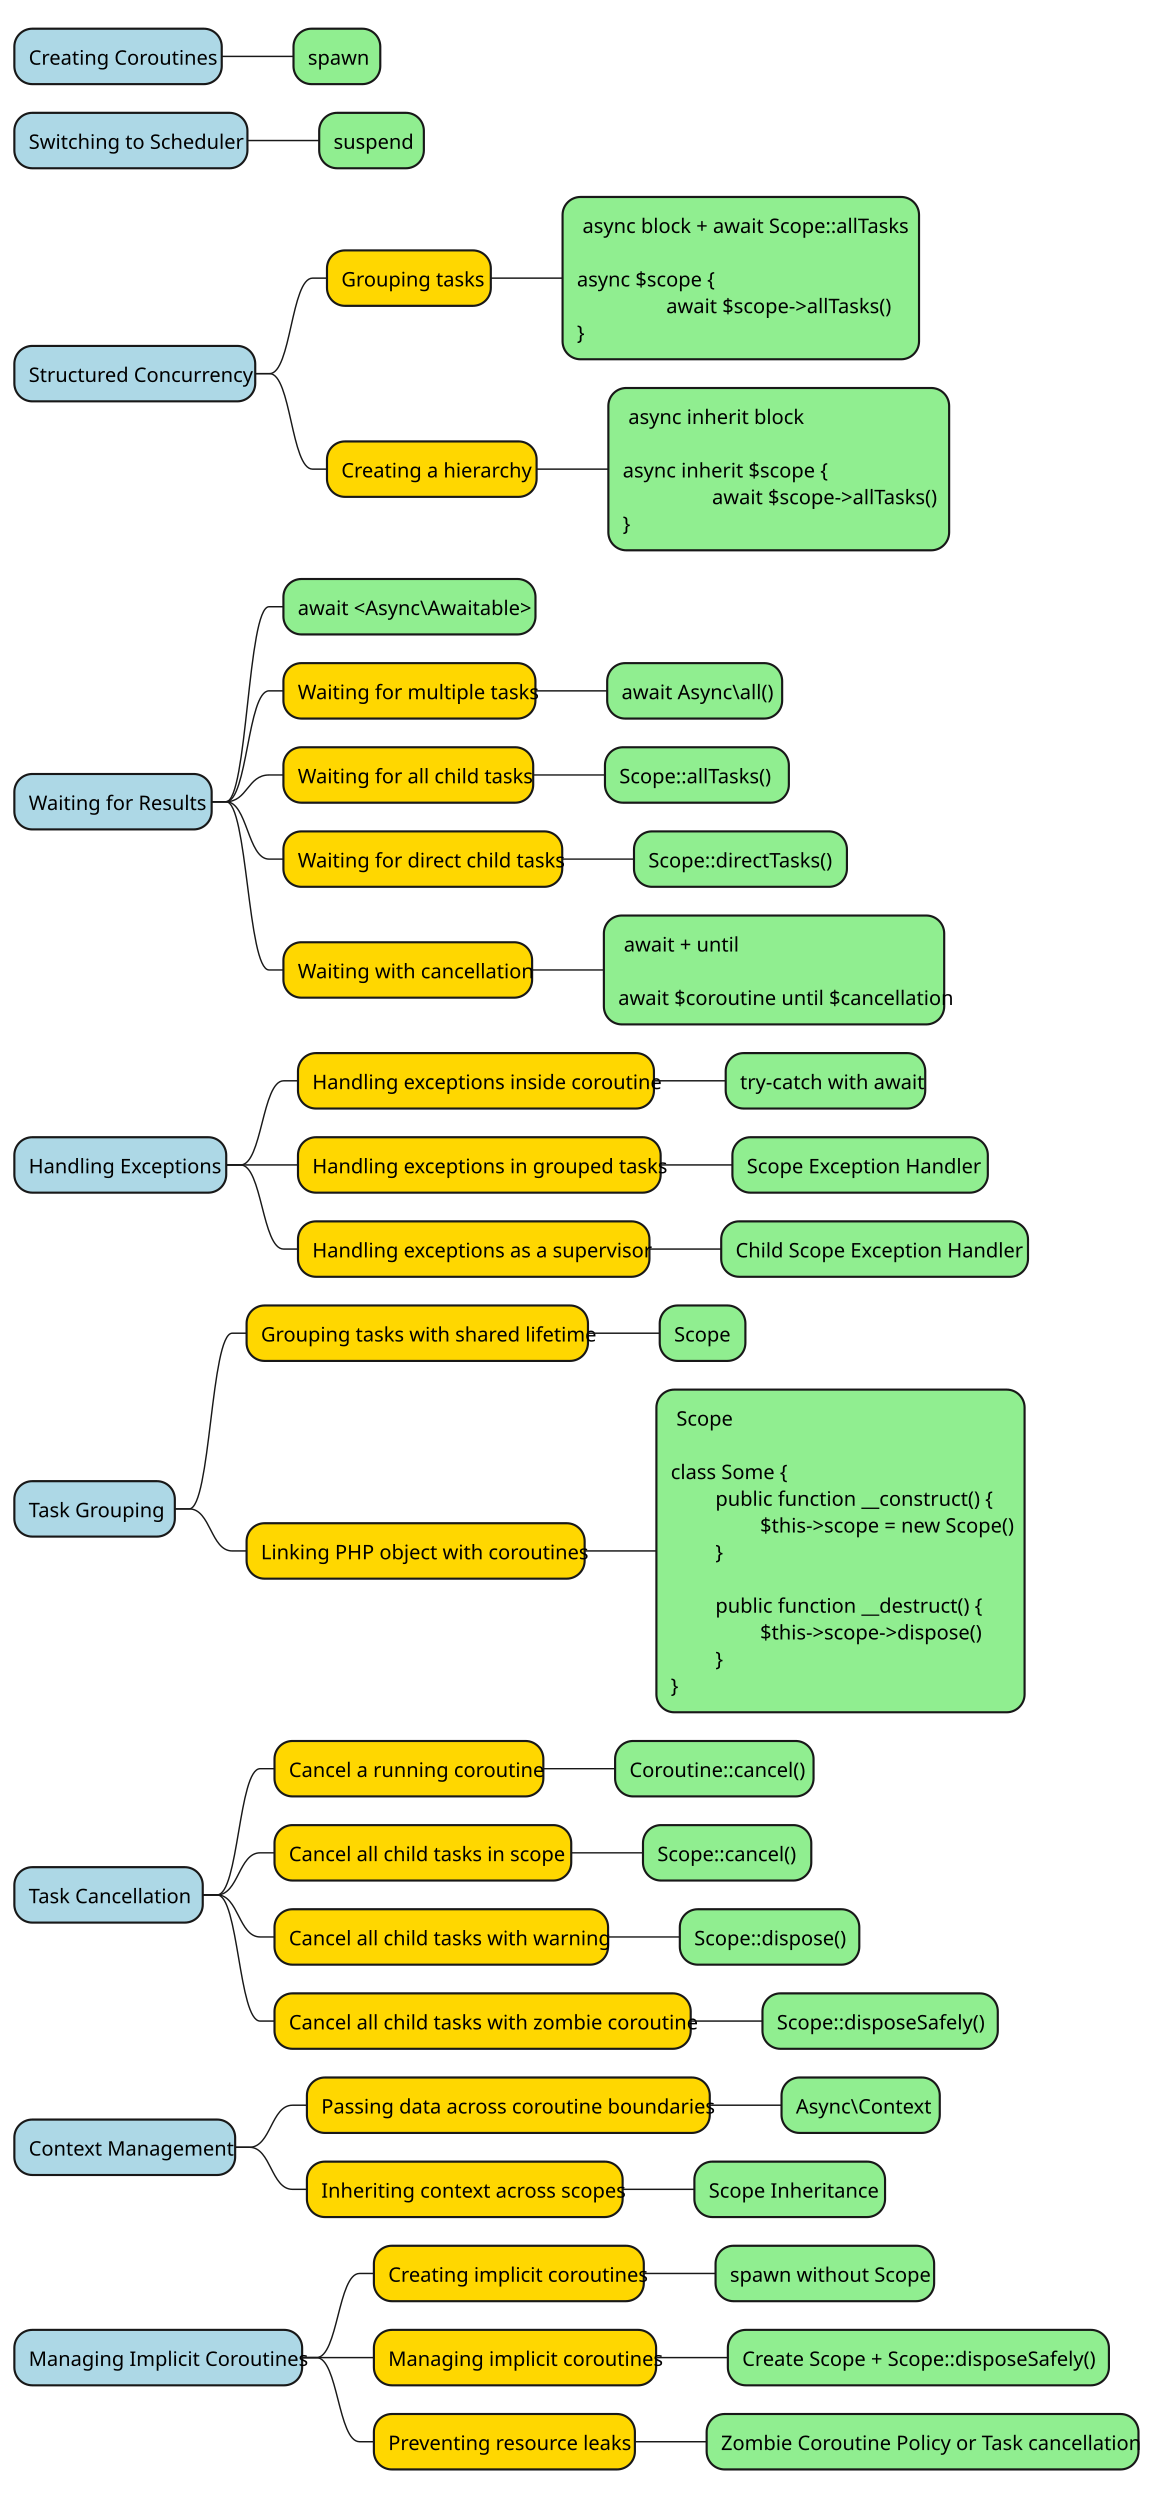
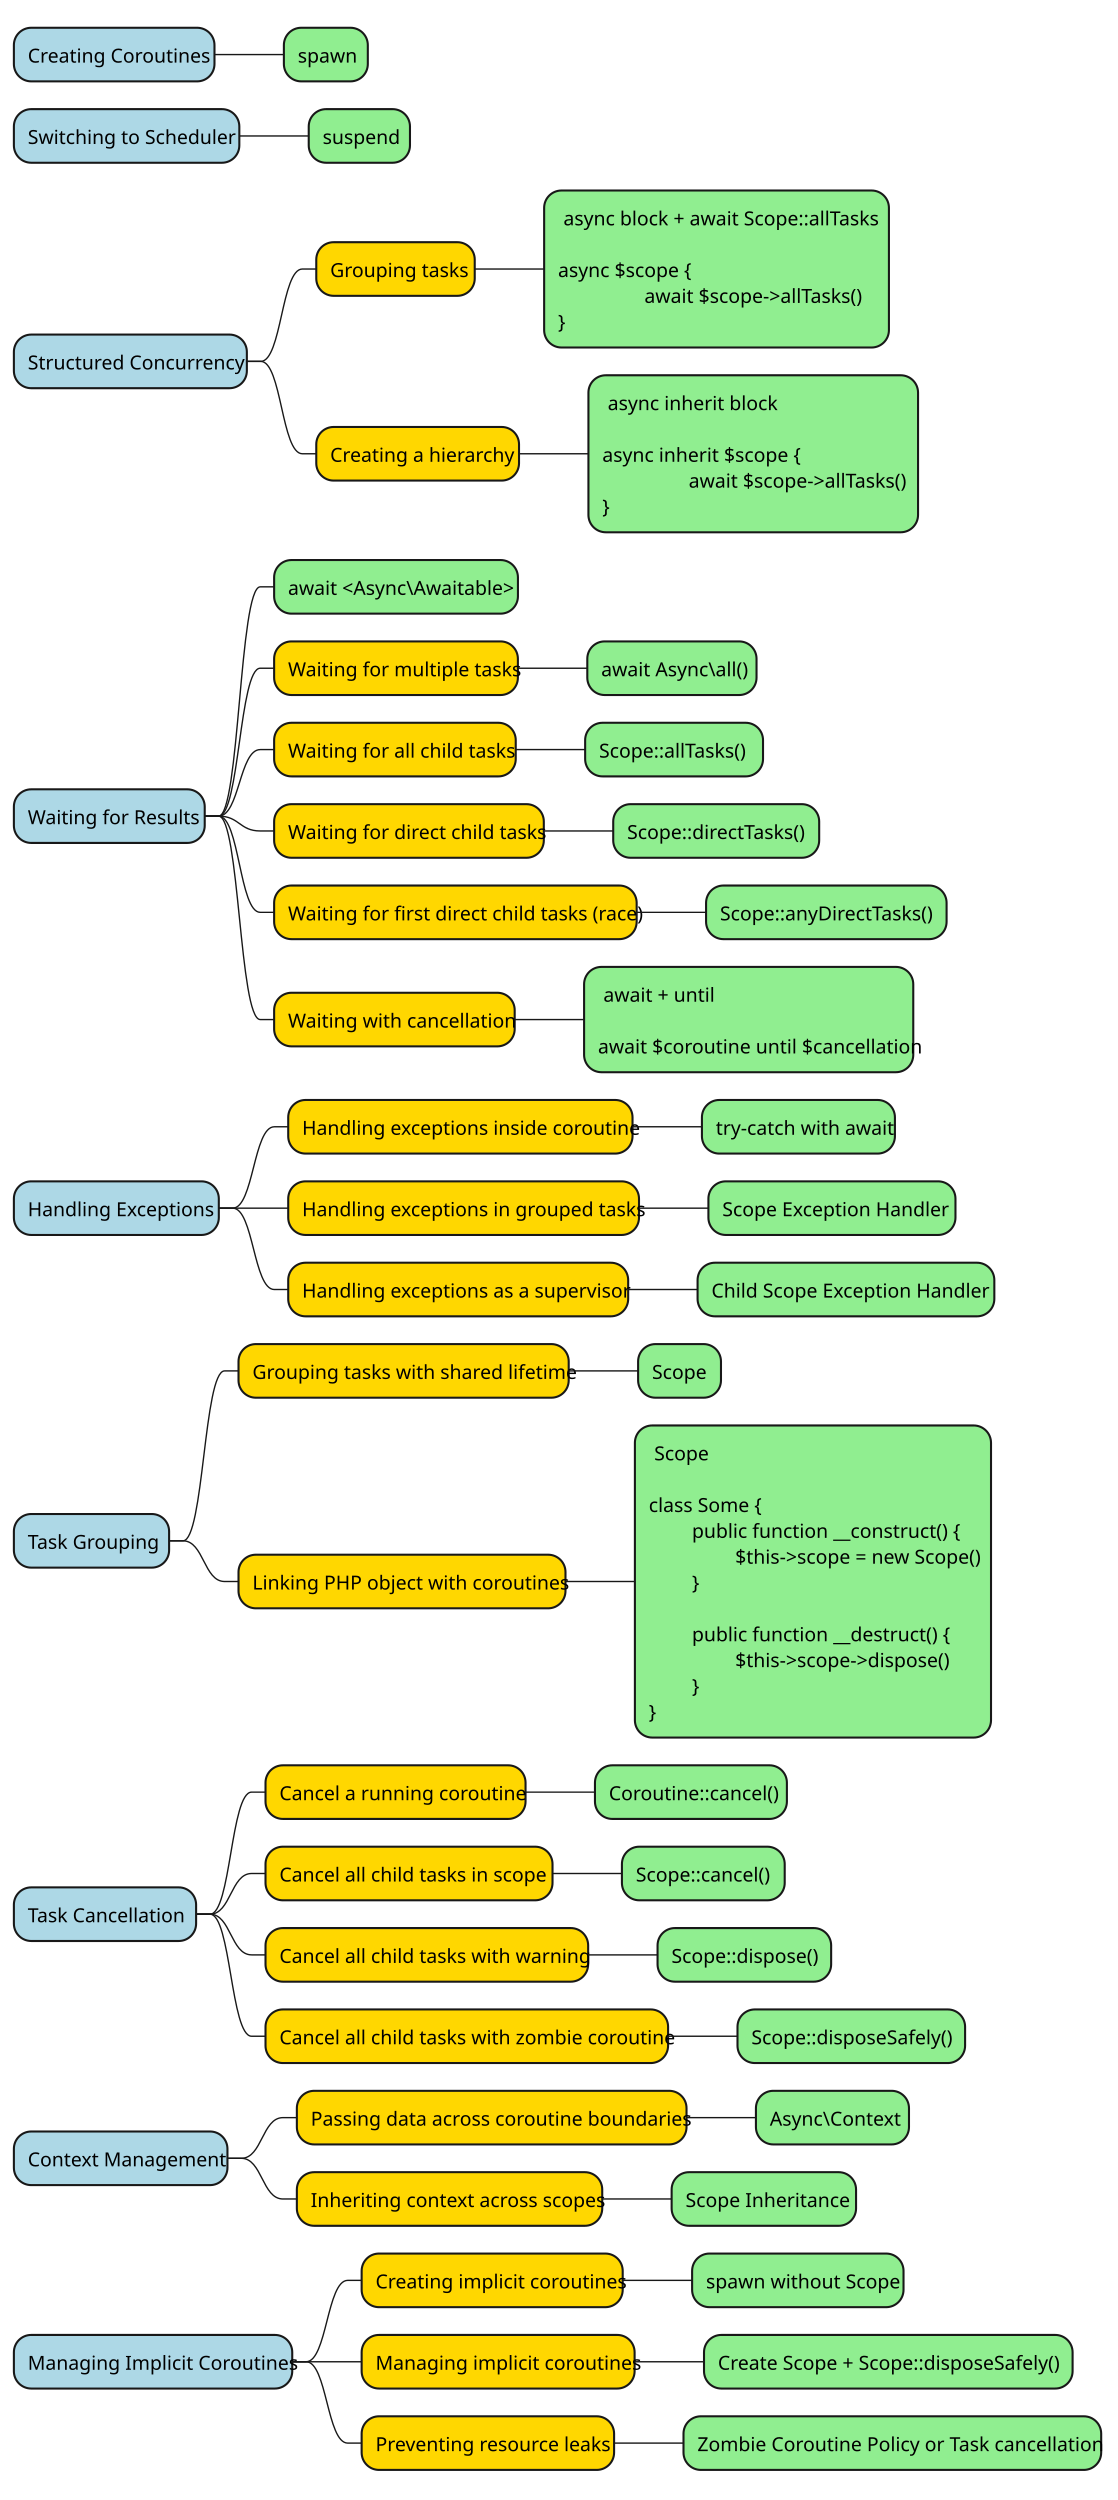
- <svg xmlns="http://www.w3.org/2000/svg" contentStyleType="text/css" height="1742px" preserveAspectRatio="none" style="width:805px;height:1742px;background:#FFFFFF;" version="1.1" viewBox="0 0 805 1742" width="805px" zoomAndPan="magnify">
+ <svg xmlns="http://www.w3.org/2000/svg" contentStyleType="text/css" height="1801px" preserveAspectRatio="none" style="width:805px;height:1801px;background:#FFFFFF;" version="1.1" viewBox="0 0 805 1801" width="805px" zoomAndPan="magnify">
  <defs />
  <g>
    <rect fill="#ADD8E6" height="38.621" rx="12.5" ry="12.5" style="stroke:#181818;stroke-width:1.5;" width="144.51" x="10" y="20" />
    <text fill="#000000" font-family="sans-serif" font-size="14" lengthAdjust="spacing" textLength="124.51" x="20" y="45.107">Creating Coroutines</text>
    <rect fill="#90EE90" height="38.621" rx="12.5" ry="12.5" style="stroke:#181818;stroke-width:1.5;" width="60.469" x="204.51" y="20" />
    <text fill="#000000" font-family="sans-serif" font-size="14" lengthAdjust="spacing" textLength="40.469" x="214.51" y="45.107">spawn</text>
    <path d="M154.51,39.31 L164.51,39.31 C179.51,39.31 179.51,39.31 194.51,39.31 L204.51,39.31 " fill="none" style="stroke:#181818;stroke-width:1.0;" />
    <rect fill="#ADD8E6" height="38.621" rx="12.5" ry="12.5" style="stroke:#181818;stroke-width:1.5;" width="162.413" x="10" y="78.621" />
    <text fill="#000000" font-family="sans-serif" font-size="14" lengthAdjust="spacing" textLength="142.413" x="20" y="103.728">Switching to Scheduler</text>
    <rect fill="#90EE90" height="38.621" rx="12.5" ry="12.5" style="stroke:#181818;stroke-width:1.5;" width="72.931" x="222.413" y="78.621" />
    <text fill="#000000" font-family="sans-serif" font-size="14" lengthAdjust="spacing" textLength="52.931" x="232.413" y="103.728">suspend</text>
    <path d="M172.413,97.932 L182.413,97.932 C197.413,97.932 197.413,97.932 212.413,97.932 L222.413,97.932 " fill="none" style="stroke:#181818;stroke-width:1.0;" />
    <rect fill="#ADD8E6" height="38.621" rx="12.5" ry="12.5" style="stroke:#181818;stroke-width:1.5;" width="167.841" x="10" y="241.037" />
    <text fill="#000000" font-family="sans-serif" font-size="14" lengthAdjust="spacing" textLength="147.841" x="20" y="266.144">Structured Concurrency</text>
    <rect fill="#FFD700" height="38.621" rx="12.5" ry="12.5" style="stroke:#181818;stroke-width:1.5;" width="114.158" x="227.841" y="174.484" />
    <text fill="#000000" font-family="sans-serif" font-size="14" lengthAdjust="spacing" textLength="94.158" x="237.841" y="199.592">Grouping tasks</text>
    <rect fill="#90EE90" height="113.106" rx="12.5" ry="12.5" style="stroke:#181818;stroke-width:1.5;" width="248.382" x="391.999" y="137.242" />
    <text fill="#000000" font-family="sans-serif" font-size="14" lengthAdjust="spacing" textLength="224.492" x="405.889" y="162.35">async block + await Scope::allTasks</text>
    <text fill="#000000" font-family="sans-serif" font-size="14" lengthAdjust="spacing" textLength="3.89" x="401.999" y="180.971"> </text>
    <text fill="#000000" font-family="sans-serif" font-size="14" lengthAdjust="spacing" textLength="94.172" x="401.999" y="199.592">async $scope {</text>
    <text fill="#000000" font-family="sans-serif" font-size="14" lengthAdjust="spacing" textLength="155.224" x="464.233" y="218.213">await $scope-&gt;allTasks()</text>
    <text fill="#000000" font-family="sans-serif" font-size="14" lengthAdjust="spacing" textLength="4.676" x="401.999" y="236.834">}</text>
    <path d="M341.999,193.795 L351.999,193.795 C366.999,193.795 366.999,193.795 381.999,193.795 L391.999,193.795 " fill="none" style="stroke:#181818;stroke-width:1.0;" />
    <path d="M177.841,260.348 L187.841,260.348 C202.841,260.348 202.841,193.795 217.841,193.795 L227.841,193.795 " fill="none" style="stroke:#181818;stroke-width:1.0;" />
    <rect fill="#FFD700" height="38.621" rx="12.5" ry="12.5" style="stroke:#181818;stroke-width:1.5;" width="146.061" x="227.841" y="307.59" />
    <text fill="#000000" font-family="sans-serif" font-size="14" lengthAdjust="spacing" textLength="126.061" x="237.841" y="332.697">Creating a hierarchy</text>
    <rect fill="#90EE90" height="113.106" rx="12.5" ry="12.5" style="stroke:#181818;stroke-width:1.5;" width="237.458" x="423.902" y="270.348" />
    <text fill="#000000" font-family="sans-serif" font-size="14" lengthAdjust="spacing" textLength="115.165" x="437.792" y="295.455">async inherit block</text>
    <text fill="#000000" font-family="sans-serif" font-size="14" lengthAdjust="spacing" textLength="3.89" x="433.902" y="314.076"> </text>
    <text fill="#000000" font-family="sans-serif" font-size="14" lengthAdjust="spacing" textLength="136.192" x="433.902" y="332.697">async inherit $scope {</text>
    <text fill="#000000" font-family="sans-serif" font-size="14" lengthAdjust="spacing" textLength="155.224" x="496.137" y="351.318">await $scope-&gt;allTasks()</text>
    <text fill="#000000" font-family="sans-serif" font-size="14" lengthAdjust="spacing" textLength="4.676" x="433.902" y="369.94">}</text>
    <path d="M373.902,326.9 L383.902,326.9 C398.902,326.9 398.902,326.9 413.902,326.9 L423.902,326.9 " fill="none" style="stroke:#181818;stroke-width:1.0;" />
    <path d="M177.841,260.348 L187.841,260.348 C202.841,260.348 202.841,326.9 217.841,326.9 L227.841,326.9 " fill="none" style="stroke:#181818;stroke-width:1.0;" />
-     <rect fill="#ADD8E6" height="38.621" rx="12.5" ry="12.5" style="stroke:#181818;stroke-width:1.5;" width="137.482" x="10" y="539.316" />
-     <text fill="#000000" font-family="sans-serif" font-size="14" lengthAdjust="spacing" textLength="117.482" x="20" y="564.424">Waiting for Results</text>
+     <rect fill="#ADD8E6" height="38.621" rx="12.5" ry="12.5" style="stroke:#181818;stroke-width:1.5;" width="137.482" x="10" y="568.627" />
+     <text fill="#000000" font-family="sans-serif" font-size="14" lengthAdjust="spacing" textLength="117.482" x="20" y="593.734">Waiting for Results</text>
    <rect fill="#90EE90" height="38.621" rx="12.5" ry="12.5" style="stroke:#181818;stroke-width:1.5;" width="175.641" x="197.482" y="403.453" />
    <text fill="#000000" font-family="sans-serif" font-size="14" lengthAdjust="spacing" textLength="155.641" x="207.482" y="428.56">await &lt;Async\Awaitable&gt;</text>
-     <path d="M147.482,558.627 L157.482,558.627 C172.482,558.627 172.482,422.764 187.482,422.764 L197.482,422.764 " fill="none" style="stroke:#181818;stroke-width:1.0;" />
+     <path d="M147.482,587.938 L157.482,587.938 C172.482,587.938 172.482,422.764 187.482,422.764 L197.482,422.764 " fill="none" style="stroke:#181818;stroke-width:1.0;" />
    <rect fill="#FFD700" height="38.621" rx="12.5" ry="12.5" style="stroke:#181818;stroke-width:1.5;" width="175.606" x="197.482" y="462.074" />
    <text fill="#000000" font-family="sans-serif" font-size="14" lengthAdjust="spacing" textLength="155.606" x="207.482" y="487.182">Waiting for multiple tasks</text>
    <rect fill="#90EE90" height="38.621" rx="12.5" ry="12.5" style="stroke:#181818;stroke-width:1.5;" width="121.917" x="423.089" y="462.074" />
    <text fill="#000000" font-family="sans-serif" font-size="14" lengthAdjust="spacing" textLength="101.917" x="433.089" y="487.182">await Async\all()</text>
    <path d="M373.089,481.385 L383.089,481.385 C398.089,481.385 398.089,481.385 413.089,481.385 L423.089,481.385 " fill="none" style="stroke:#181818;stroke-width:1.0;" />
-     <path d="M147.482,558.627 L157.482,558.627 C172.482,558.627 172.482,481.385 187.482,481.385 L197.482,481.385 " fill="none" style="stroke:#181818;stroke-width:1.0;" />
+     <path d="M147.482,587.938 L157.482,587.938 C172.482,587.938 172.482,481.385 187.482,481.385 L197.482,481.385 " fill="none" style="stroke:#181818;stroke-width:1.0;" />
    <rect fill="#FFD700" height="38.621" rx="12.5" ry="12.5" style="stroke:#181818;stroke-width:1.5;" width="174.055" x="197.482" y="520.695" />
    <text fill="#000000" font-family="sans-serif" font-size="14" lengthAdjust="spacing" textLength="154.055" x="207.482" y="545.803">Waiting for all child tasks</text>
    <rect fill="#90EE90" height="38.621" rx="12.5" ry="12.5" style="stroke:#181818;stroke-width:1.5;" width="128.144" x="421.537" y="520.695" />
    <text fill="#000000" font-family="sans-serif" font-size="14" lengthAdjust="spacing" textLength="108.144" x="431.537" y="545.803">Scope::allTasks()</text>
    <path d="M371.537,540.006 L381.537,540.006 C396.537,540.006 396.537,540.006 411.537,540.006 L421.537,540.006 " fill="none" style="stroke:#181818;stroke-width:1.0;" />
-     <path d="M147.482,558.627 L157.482,558.627 C172.482,558.627 172.482,540.006 187.482,540.006 L197.482,540.006 " fill="none" style="stroke:#181818;stroke-width:1.0;" />
+     <path d="M147.482,587.938 L157.482,587.938 C172.482,587.938 172.482,540.006 187.482,540.006 L197.482,540.006 " fill="none" style="stroke:#181818;stroke-width:1.0;" />
    <rect fill="#FFD700" height="38.621" rx="12.5" ry="12.5" style="stroke:#181818;stroke-width:1.5;" width="194.282" x="197.482" y="579.316" />
    <text fill="#000000" font-family="sans-serif" font-size="14" lengthAdjust="spacing" textLength="174.282" x="207.482" y="604.424">Waiting for direct child tasks</text>
    <rect fill="#90EE90" height="38.621" rx="12.5" ry="12.5" style="stroke:#181818;stroke-width:1.5;" width="148.372" x="441.765" y="579.316" />
    <text fill="#000000" font-family="sans-serif" font-size="14" lengthAdjust="spacing" textLength="128.372" x="451.765" y="604.424">Scope::directTasks()</text>
    <path d="M391.765,598.627 L401.765,598.627 C416.765,598.627 416.765,598.627 431.765,598.627 L441.765,598.627 " fill="none" style="stroke:#181818;stroke-width:1.0;" />
-     <path d="M147.482,558.627 L157.482,558.627 C172.482,558.627 172.482,598.627 187.482,598.627 L197.482,598.627 " fill="none" style="stroke:#181818;stroke-width:1.0;" />
-     <rect fill="#FFD700" height="38.621" rx="12.5" ry="12.5" style="stroke:#181818;stroke-width:1.5;" width="173.296" x="197.482" y="656.559" />
-     <text fill="#000000" font-family="sans-serif" font-size="14" lengthAdjust="spacing" textLength="153.296" x="207.482" y="681.666">Waiting with cancellation</text>
-     <rect fill="#90EE90" height="75.863" rx="12.5" ry="12.5" style="stroke:#181818;stroke-width:1.5;" width="237.137" x="420.778" y="637.938" />
-     <text fill="#000000" font-family="sans-serif" font-size="14" lengthAdjust="spacing" textLength="74.32" x="434.668" y="663.045">await + until</text>
-     <text fill="#000000" font-family="sans-serif" font-size="14" lengthAdjust="spacing" textLength="3.89" x="430.778" y="681.666"> </text>
-     <text fill="#000000" font-family="sans-serif" font-size="14" lengthAdjust="spacing" textLength="217.137" x="430.778" y="700.287">await $coroutine until $cancellation</text>
-     <path d="M370.778,675.869 L380.778,675.869 C395.778,675.869 395.778,675.869 410.778,675.869 L420.778,675.869 " fill="none" style="stroke:#181818;stroke-width:1.0;" />
-     <path d="M147.482,558.627 L157.482,558.627 C172.482,558.627 172.482,675.869 187.482,675.869 L197.482,675.869 " fill="none" style="stroke:#181818;stroke-width:1.0;" />
-     <rect fill="#ADD8E6" height="38.621" rx="12.5" ry="12.5" style="stroke:#181818;stroke-width:1.5;" width="147.634" x="10" y="792.422" />
-     <text fill="#000000" font-family="sans-serif" font-size="14" lengthAdjust="spacing" textLength="127.634" x="20" y="817.529">Handling Exceptions</text>
-     <rect fill="#FFD700" height="38.621" rx="12.5" ry="12.5" style="stroke:#181818;stroke-width:1.5;" width="248.033" x="207.634" y="733.801" />
-     <text fill="#000000" font-family="sans-serif" font-size="14" lengthAdjust="spacing" textLength="228.033" x="217.634" y="758.908">Handling exceptions inside coroutine</text>
-     <rect fill="#90EE90" height="38.621" rx="12.5" ry="12.5" style="stroke:#181818;stroke-width:1.5;" width="139.034" x="505.667" y="733.801" />
-     <text fill="#000000" font-family="sans-serif" font-size="14" lengthAdjust="spacing" textLength="119.034" x="515.667" y="758.908">try-catch with await</text>
-     <path d="M455.667,753.111 L465.667,753.111 C480.667,753.111 480.667,753.111 495.667,753.111 L505.667,753.111 " fill="none" style="stroke:#181818;stroke-width:1.0;" />
-     <path d="M157.634,811.732 L167.634,811.732 C182.634,811.732 182.634,753.111 197.634,753.111 L207.634,753.111 " fill="none" style="stroke:#181818;stroke-width:1.0;" />
-     <rect fill="#FFD700" height="38.621" rx="12.5" ry="12.5" style="stroke:#181818;stroke-width:1.5;" width="252.702" x="207.634" y="792.422" />
-     <text fill="#000000" font-family="sans-serif" font-size="14" lengthAdjust="spacing" textLength="232.702" x="217.634" y="817.529">Handling exceptions in grouped tasks</text>
-     <rect fill="#90EE90" height="38.621" rx="12.5" ry="12.5" style="stroke:#181818;stroke-width:1.5;" width="177.985" x="510.336" y="792.422" />
-     <text fill="#000000" font-family="sans-serif" font-size="14" lengthAdjust="spacing" textLength="157.985" x="520.336" y="817.529">Scope Exception Handler</text>
-     <path d="M460.336,811.732 L470.336,811.732 C485.336,811.732 485.336,811.732 500.336,811.732 L510.336,811.732 " fill="none" style="stroke:#181818;stroke-width:1.0;" />
-     <path d="M157.634,811.732 L167.634,811.732 C182.634,811.732 182.634,811.732 197.634,811.732 L207.634,811.732 " fill="none" style="stroke:#181818;stroke-width:1.0;" />
-     <rect fill="#FFD700" height="38.621" rx="12.5" ry="12.5" style="stroke:#181818;stroke-width:1.5;" width="244.902" x="207.634" y="851.043" />
-     <text fill="#000000" font-family="sans-serif" font-size="14" lengthAdjust="spacing" textLength="224.902" x="217.634" y="876.15">Handling exceptions as a supervisor</text>
-     <rect fill="#90EE90" height="38.621" rx="12.5" ry="12.5" style="stroke:#181818;stroke-width:1.5;" width="213.778" x="502.536" y="851.043" />
-     <text fill="#000000" font-family="sans-serif" font-size="14" lengthAdjust="spacing" textLength="193.778" x="512.536" y="876.15">Child Scope Exception Handler</text>
-     <path d="M452.536,870.354 L462.536,870.354 C477.536,870.354 477.536,870.354 492.536,870.354 L502.536,870.354 " fill="none" style="stroke:#181818;stroke-width:1.0;" />
-     <path d="M157.634,811.732 L167.634,811.732 C182.634,811.732 182.634,870.354 197.634,870.354 L207.634,870.354 " fill="none" style="stroke:#181818;stroke-width:1.0;" />
-     <rect fill="#ADD8E6" height="38.621" rx="12.5" ry="12.5" style="stroke:#181818;stroke-width:1.5;" width="111.82" x="10" y="1032.08" />
-     <text fill="#000000" font-family="sans-serif" font-size="14" lengthAdjust="spacing" textLength="91.82" x="20" y="1057.188">Task Grouping</text>
-     <rect fill="#FFD700" height="38.621" rx="12.5" ry="12.5" style="stroke:#181818;stroke-width:1.5;" width="237.875" x="171.82" y="909.664" />
-     <text fill="#000000" font-family="sans-serif" font-size="14" lengthAdjust="spacing" textLength="217.875" x="181.82" y="934.771">Grouping tasks with shared lifetime</text>
-     <rect fill="#90EE90" height="38.621" rx="12.5" ry="12.5" style="stroke:#181818;stroke-width:1.5;" width="59.696" x="459.695" y="909.664" />
-     <text fill="#000000" font-family="sans-serif" font-size="14" lengthAdjust="spacing" textLength="39.696" x="469.695" y="934.771">Scope</text>
-     <path d="M409.695,928.975 L419.695,928.975 C434.695,928.975 434.695,928.975 449.695,928.975 L459.695,928.975 " fill="none" style="stroke:#181818;stroke-width:1.0;" />
-     <path d="M121.82,1051.391 L131.82,1051.391 C146.82,1051.391 146.82,928.975 161.82,928.975 L171.82,928.975 " fill="none" style="stroke:#181818;stroke-width:1.0;" />
-     <rect fill="#FFD700" height="38.621" rx="12.5" ry="12.5" style="stroke:#181818;stroke-width:1.5;" width="235.558" x="171.82" y="1061.391" />
-     <text fill="#000000" font-family="sans-serif" font-size="14" lengthAdjust="spacing" textLength="215.558" x="181.82" y="1086.498">Linking PHP object with coroutines</text>
-     <rect fill="#90EE90" height="224.832" rx="12.5" ry="12.5" style="stroke:#181818;stroke-width:1.5;" width="256.551" x="457.378" y="968.285" />
-     <text fill="#000000" font-family="sans-serif" font-size="14" lengthAdjust="spacing" textLength="39.696" x="471.268" y="993.393">Scope</text>
-     <text fill="#000000" font-family="sans-serif" font-size="14" lengthAdjust="spacing" textLength="3.89" x="467.378" y="1012.014"> </text>
-     <text fill="#000000" font-family="sans-serif" font-size="14" lengthAdjust="spacing" textLength="80.924" x="467.378" y="1030.635">class Some {</text>
-     <text fill="#000000" font-family="sans-serif" font-size="14" lengthAdjust="spacing" textLength="183.654" x="498.495" y="1049.256">public function __construct() {</text>
-     <text fill="#000000" font-family="sans-serif" font-size="14" lengthAdjust="spacing" textLength="174.316" x="529.612" y="1067.877">$this-&gt;scope = new Scope()</text>
-     <text fill="#000000" font-family="sans-serif" font-size="14" lengthAdjust="spacing" textLength="4.676" x="498.495" y="1086.498">}</text>
-     <text fill="#000000" font-family="sans-serif" font-size="14" lengthAdjust="spacing" textLength="3.89" x="467.378" y="1105.119"> </text>
-     <text fill="#000000" font-family="sans-serif" font-size="14" lengthAdjust="spacing" textLength="176.654" x="498.495" y="1123.74">public function __destruct() {</text>
-     <text fill="#000000" font-family="sans-serif" font-size="14" lengthAdjust="spacing" textLength="150.185" x="529.612" y="1142.361">$this-&gt;scope-&gt;dispose()</text>
-     <text fill="#000000" font-family="sans-serif" font-size="14" lengthAdjust="spacing" textLength="4.676" x="498.495" y="1160.982">}</text>
-     <text fill="#000000" font-family="sans-serif" font-size="14" lengthAdjust="spacing" textLength="4.676" x="467.378" y="1179.603">}</text>
-     <path d="M407.378,1080.701 L417.378,1080.701 C432.378,1080.701 432.378,1080.701 447.378,1080.701 L457.378,1080.701 " fill="none" style="stroke:#181818;stroke-width:1.0;" />
-     <path d="M121.82,1051.391 L131.82,1051.391 C146.82,1051.391 146.82,1080.701 161.82,1080.701 L171.82,1080.701 " fill="none" style="stroke:#181818;stroke-width:1.0;" />
-     <rect fill="#ADD8E6" height="38.621" rx="12.5" ry="12.5" style="stroke:#181818;stroke-width:1.5;" width="131.275" x="10" y="1301.049" />
-     <text fill="#000000" font-family="sans-serif" font-size="14" lengthAdjust="spacing" textLength="111.275" x="20" y="1326.156">Task Cancellation</text>
-     <rect fill="#FFD700" height="38.621" rx="12.5" ry="12.5" style="stroke:#181818;stroke-width:1.5;" width="187.33" x="191.275" y="1213.117" />
-     <text fill="#000000" font-family="sans-serif" font-size="14" lengthAdjust="spacing" textLength="167.33" x="201.275" y="1238.225">Cancel a running coroutine</text>
-     <rect fill="#90EE90" height="38.621" rx="12.5" ry="12.5" style="stroke:#181818;stroke-width:1.5;" width="138.275" x="428.606" y="1213.117" />
-     <text fill="#000000" font-family="sans-serif" font-size="14" lengthAdjust="spacing" textLength="118.275" x="438.606" y="1238.225">Coroutine::cancel()</text>
-     <path d="M378.606,1232.428 L388.606,1232.428 C403.606,1232.428 403.606,1232.428 418.606,1232.428 L428.606,1232.428 " fill="none" style="stroke:#181818;stroke-width:1.0;" />
-     <path d="M141.275,1320.359 L151.275,1320.359 C166.275,1320.359 166.275,1232.428 181.275,1232.428 L191.275,1232.428 " fill="none" style="stroke:#181818;stroke-width:1.0;" />
-     <rect fill="#FFD700" height="38.621" rx="12.5" ry="12.5" style="stroke:#181818;stroke-width:1.5;" width="206.758" x="191.275" y="1271.738" />
-     <text fill="#000000" font-family="sans-serif" font-size="14" lengthAdjust="spacing" textLength="186.758" x="201.275" y="1296.846">Cancel all child tasks in scope</text>
-     <rect fill="#90EE90" height="38.621" rx="12.5" ry="12.5" style="stroke:#181818;stroke-width:1.5;" width="117.269" x="448.033" y="1271.738" />
-     <text fill="#000000" font-family="sans-serif" font-size="14" lengthAdjust="spacing" textLength="97.269" x="458.033" y="1296.846">Scope::cancel()</text>
-     <path d="M398.033,1291.049 L408.033,1291.049 C423.033,1291.049 423.033,1291.049 438.033,1291.049 L448.033,1291.049 " fill="none" style="stroke:#181818;stroke-width:1.0;" />
-     <path d="M141.275,1320.359 L151.275,1320.359 C166.275,1320.359 166.275,1291.049 181.275,1291.049 L191.275,1291.049 " fill="none" style="stroke:#181818;stroke-width:1.0;" />
-     <rect fill="#FFD700" height="38.621" rx="12.5" ry="12.5" style="stroke:#181818;stroke-width:1.5;" width="232.427" x="191.275" y="1330.359" />
-     <text fill="#000000" font-family="sans-serif" font-size="14" lengthAdjust="spacing" textLength="212.427" x="201.275" y="1355.467">Cancel all child tasks with warning</text>
-     <rect fill="#90EE90" height="38.621" rx="12.5" ry="12.5" style="stroke:#181818;stroke-width:1.5;" width="125.055" x="473.702" y="1330.359" />
-     <text fill="#000000" font-family="sans-serif" font-size="14" lengthAdjust="spacing" textLength="105.055" x="483.702" y="1355.467">Scope::dispose()</text>
-     <path d="M423.702,1349.67 L433.702,1349.67 C448.702,1349.67 448.702,1349.67 463.702,1349.67 L473.702,1349.67 " fill="none" style="stroke:#181818;stroke-width:1.0;" />
-     <path d="M141.275,1320.359 L151.275,1320.359 C166.275,1320.359 166.275,1349.67 181.275,1349.67 L191.275,1349.67 " fill="none" style="stroke:#181818;stroke-width:1.0;" />
-     <rect fill="#FFD700" height="38.621" rx="12.5" ry="12.5" style="stroke:#181818;stroke-width:1.5;" width="290.013" x="191.275" y="1388.98" />
-     <text fill="#000000" font-family="sans-serif" font-size="14" lengthAdjust="spacing" textLength="270.013" x="201.275" y="1414.088">Cancel all child tasks with zombie coroutine</text>
-     <rect fill="#90EE90" height="38.621" rx="12.5" ry="12.5" style="stroke:#181818;stroke-width:1.5;" width="163.965" x="531.288" y="1388.98" />
-     <text fill="#000000" font-family="sans-serif" font-size="14" lengthAdjust="spacing" textLength="143.965" x="541.288" y="1414.088">Scope::disposeSafely()</text>
-     <path d="M481.288,1408.291 L491.288,1408.291 C506.288,1408.291 506.288,1408.291 521.288,1408.291 L531.288,1408.291 " fill="none" style="stroke:#181818;stroke-width:1.0;" />
-     <path d="M141.275,1320.359 L151.275,1320.359 C166.275,1320.359 166.275,1408.291 181.275,1408.291 L191.275,1408.291 " fill="none" style="stroke:#181818;stroke-width:1.0;" />
-     <rect fill="#ADD8E6" height="38.621" rx="12.5" ry="12.5" style="stroke:#181818;stroke-width:1.5;" width="153.855" x="10" y="1476.912" />
-     <text fill="#000000" font-family="sans-serif" font-size="14" lengthAdjust="spacing" textLength="133.855" x="20" y="1502.02">Context Management</text>
-     <rect fill="#FFD700" height="38.621" rx="12.5" ry="12.5" style="stroke:#181818;stroke-width:1.5;" width="280.716" x="213.855" y="1447.602" />
-     <text fill="#000000" font-family="sans-serif" font-size="14" lengthAdjust="spacing" textLength="260.716" x="223.855" y="1472.709">Passing data across coroutine boundaries</text>
-     <rect fill="#90EE90" height="38.621" rx="12.5" ry="12.5" style="stroke:#181818;stroke-width:1.5;" width="110.262" x="544.57" y="1447.602" />
-     <text fill="#000000" font-family="sans-serif" font-size="14" lengthAdjust="spacing" textLength="90.262" x="554.57" y="1472.709">Async\Context</text>
-     <path d="M494.57,1466.912 L504.57,1466.912 C519.57,1466.912 519.57,1466.912 534.57,1466.912 L544.57,1466.912 " fill="none" style="stroke:#181818;stroke-width:1.0;" />
-     <path d="M163.855,1496.223 L173.855,1496.223 C188.855,1496.223 188.855,1466.912 203.855,1466.912 L213.855,1466.912 " fill="none" style="stroke:#181818;stroke-width:1.0;" />
-     <rect fill="#FFD700" height="38.621" rx="12.5" ry="12.5" style="stroke:#181818;stroke-width:1.5;" width="219.992" x="213.855" y="1506.223" />
-     <text fill="#000000" font-family="sans-serif" font-size="14" lengthAdjust="spacing" textLength="199.992" x="223.855" y="1531.33">Inheriting context across scopes</text>
-     <rect fill="#90EE90" height="38.621" rx="12.5" ry="12.5" style="stroke:#181818;stroke-width:1.5;" width="132.855" x="483.847" y="1506.223" />
-     <text fill="#000000" font-family="sans-serif" font-size="14" lengthAdjust="spacing" textLength="112.855" x="493.847" y="1531.33">Scope Inheritance</text>
-     <path d="M433.847,1525.533 L443.847,1525.533 C458.847,1525.533 458.847,1525.533 473.847,1525.533 L483.847,1525.533 " fill="none" style="stroke:#181818;stroke-width:1.0;" />
-     <path d="M163.855,1496.223 L173.855,1496.223 C188.855,1496.223 188.855,1525.533 203.855,1525.533 L213.855,1525.533 " fill="none" style="stroke:#181818;stroke-width:1.0;" />
-     <rect fill="#ADD8E6" height="38.621" rx="12.5" ry="12.5" style="stroke:#181818;stroke-width:1.5;" width="200.53" x="10" y="1623.465" />
-     <text fill="#000000" font-family="sans-serif" font-size="14" lengthAdjust="spacing" textLength="180.53" x="20" y="1648.572">Managing Implicit Coroutines</text>
-     <rect fill="#FFD700" height="38.621" rx="12.5" ry="12.5" style="stroke:#181818;stroke-width:1.5;" width="188.068" x="260.53" y="1564.844" />
-     <text fill="#000000" font-family="sans-serif" font-size="14" lengthAdjust="spacing" textLength="168.068" x="270.53" y="1589.951">Creating implicit coroutines</text>
-     <rect fill="#90EE90" height="38.621" rx="12.5" ry="12.5" style="stroke:#181818;stroke-width:1.5;" width="152.303" x="498.599" y="1564.844" />
-     <text fill="#000000" font-family="sans-serif" font-size="14" lengthAdjust="spacing" textLength="132.303" x="508.599" y="1589.951">spawn without Scope</text>
-     <path d="M448.599,1584.154 L458.599,1584.154 C473.599,1584.154 473.599,1584.154 488.599,1584.154 L498.599,1584.154 " fill="none" style="stroke:#181818;stroke-width:1.0;" />
-     <path d="M210.53,1642.775 L220.53,1642.775 C235.53,1642.775 235.53,1584.154 250.53,1584.154 L260.53,1584.154 " fill="none" style="stroke:#181818;stroke-width:1.0;" />
-     <rect fill="#FFD700" height="38.621" rx="12.5" ry="12.5" style="stroke:#181818;stroke-width:1.5;" width="196.641" x="260.53" y="1623.465" />
-     <text fill="#000000" font-family="sans-serif" font-size="14" lengthAdjust="spacing" textLength="176.641" x="270.53" y="1648.572">Managing implicit coroutines</text>
-     <rect fill="#90EE90" height="38.621" rx="12.5" ry="12.5" style="stroke:#181818;stroke-width:1.5;" width="265.526" x="507.171" y="1623.465" />
-     <text fill="#000000" font-family="sans-serif" font-size="14" lengthAdjust="spacing" textLength="245.526" x="517.171" y="1648.572">Create Scope + Scope::disposeSafely()</text>
-     <path d="M457.171,1642.775 L467.171,1642.775 C482.171,1642.775 482.171,1642.775 497.171,1642.775 L507.171,1642.775 " fill="none" style="stroke:#181818;stroke-width:1.0;" />
-     <path d="M210.53,1642.775 L220.53,1642.775 C235.53,1642.775 235.53,1642.775 250.53,1642.775 L260.53,1642.775 " fill="none" style="stroke:#181818;stroke-width:1.0;" />
-     <rect fill="#FFD700" height="38.621" rx="12.5" ry="12.5" style="stroke:#181818;stroke-width:1.5;" width="181.861" x="260.53" y="1682.086" />
-     <text fill="#000000" font-family="sans-serif" font-size="14" lengthAdjust="spacing" textLength="161.861" x="270.53" y="1707.193">Preventing resource leaks</text>
-     <rect fill="#90EE90" height="38.621" rx="12.5" ry="12.5" style="stroke:#181818;stroke-width:1.5;" width="300.902" x="492.392" y="1682.086" />
-     <text fill="#000000" font-family="sans-serif" font-size="14" lengthAdjust="spacing" textLength="280.902" x="502.392" y="1707.193">Zombie Coroutine Policy or Task cancellation</text>
-     <path d="M442.392,1701.397 L452.392,1701.397 C467.392,1701.397 467.392,1701.397 482.392,1701.397 L492.392,1701.397 " fill="none" style="stroke:#181818;stroke-width:1.0;" />
-     <path d="M210.53,1642.775 L220.53,1642.775 C235.53,1642.775 235.53,1701.397 250.53,1701.397 L260.53,1701.397 " fill="none" style="stroke:#181818;stroke-width:1.0;" />
+     <path d="M147.482,587.938 L157.482,587.938 C172.482,587.938 172.482,598.627 187.482,598.627 L197.482,598.627 " fill="none" style="stroke:#181818;stroke-width:1.0;" />
+     <rect fill="#FFD700" height="38.621" rx="12.5" ry="12.5" style="stroke:#181818;stroke-width:1.5;" width="261.172" x="197.482" y="637.938" />
+     <text fill="#000000" font-family="sans-serif" font-size="14" lengthAdjust="spacing" textLength="241.172" x="207.482" y="663.045">Waiting for first direct child tasks (race)</text>
+     <rect fill="#90EE90" height="38.621" rx="12.5" ry="12.5" style="stroke:#181818;stroke-width:1.5;" width="173.269" x="508.654" y="637.938" />
+     <text fill="#000000" font-family="sans-serif" font-size="14" lengthAdjust="spacing" textLength="153.269" x="518.654" y="663.045">Scope::anyDirectTasks()</text>
+     <path d="M458.654,657.248 L468.654,657.248 C483.654,657.248 483.654,657.248 498.654,657.248 L508.654,657.248 " fill="none" style="stroke:#181818;stroke-width:1.0;" />
+     <path d="M147.482,587.938 L157.482,587.938 C172.482,587.938 172.482,657.248 187.482,657.248 L197.482,657.248 " fill="none" style="stroke:#181818;stroke-width:1.0;" />
+     <rect fill="#FFD700" height="38.621" rx="12.5" ry="12.5" style="stroke:#181818;stroke-width:1.5;" width="173.296" x="197.482" y="715.18" />
+     <text fill="#000000" font-family="sans-serif" font-size="14" lengthAdjust="spacing" textLength="153.296" x="207.482" y="740.287">Waiting with cancellation</text>
+     <rect fill="#90EE90" height="75.863" rx="12.5" ry="12.5" style="stroke:#181818;stroke-width:1.5;" width="237.137" x="420.778" y="696.559" />
+     <text fill="#000000" font-family="sans-serif" font-size="14" lengthAdjust="spacing" textLength="74.32" x="434.668" y="721.666">await + until</text>
+     <text fill="#000000" font-family="sans-serif" font-size="14" lengthAdjust="spacing" textLength="3.89" x="430.778" y="740.287"> </text>
+     <text fill="#000000" font-family="sans-serif" font-size="14" lengthAdjust="spacing" textLength="217.137" x="430.778" y="758.908">await $coroutine until $cancellation</text>
+     <path d="M370.778,734.49 L380.778,734.49 C395.778,734.49 395.778,734.49 410.778,734.49 L420.778,734.49 " fill="none" style="stroke:#181818;stroke-width:1.0;" />
+     <path d="M147.482,587.938 L157.482,587.938 C172.482,587.938 172.482,734.49 187.482,734.49 L197.482,734.49 " fill="none" style="stroke:#181818;stroke-width:1.0;" />
+     <rect fill="#ADD8E6" height="38.621" rx="12.5" ry="12.5" style="stroke:#181818;stroke-width:1.5;" width="147.634" x="10" y="851.043" />
+     <text fill="#000000" font-family="sans-serif" font-size="14" lengthAdjust="spacing" textLength="127.634" x="20" y="876.15">Handling Exceptions</text>
+     <rect fill="#FFD700" height="38.621" rx="12.5" ry="12.5" style="stroke:#181818;stroke-width:1.5;" width="248.033" x="207.634" y="792.422" />
+     <text fill="#000000" font-family="sans-serif" font-size="14" lengthAdjust="spacing" textLength="228.033" x="217.634" y="817.529">Handling exceptions inside coroutine</text>
+     <rect fill="#90EE90" height="38.621" rx="12.5" ry="12.5" style="stroke:#181818;stroke-width:1.5;" width="139.034" x="505.667" y="792.422" />
+     <text fill="#000000" font-family="sans-serif" font-size="14" lengthAdjust="spacing" textLength="119.034" x="515.667" y="817.529">try-catch with await</text>
+     <path d="M455.667,811.732 L465.667,811.732 C480.667,811.732 480.667,811.732 495.667,811.732 L505.667,811.732 " fill="none" style="stroke:#181818;stroke-width:1.0;" />
+     <path d="M157.634,870.354 L167.634,870.354 C182.634,870.354 182.634,811.732 197.634,811.732 L207.634,811.732 " fill="none" style="stroke:#181818;stroke-width:1.0;" />
+     <rect fill="#FFD700" height="38.621" rx="12.5" ry="12.5" style="stroke:#181818;stroke-width:1.5;" width="252.702" x="207.634" y="851.043" />
+     <text fill="#000000" font-family="sans-serif" font-size="14" lengthAdjust="spacing" textLength="232.702" x="217.634" y="876.15">Handling exceptions in grouped tasks</text>
+     <rect fill="#90EE90" height="38.621" rx="12.5" ry="12.5" style="stroke:#181818;stroke-width:1.5;" width="177.985" x="510.336" y="851.043" />
+     <text fill="#000000" font-family="sans-serif" font-size="14" lengthAdjust="spacing" textLength="157.985" x="520.336" y="876.15">Scope Exception Handler</text>
+     <path d="M460.336,870.354 L470.336,870.354 C485.336,870.354 485.336,870.354 500.336,870.354 L510.336,870.354 " fill="none" style="stroke:#181818;stroke-width:1.0;" />
+     <path d="M157.634,870.354 L167.634,870.354 C182.634,870.354 182.634,870.354 197.634,870.354 L207.634,870.354 " fill="none" style="stroke:#181818;stroke-width:1.0;" />
+     <rect fill="#FFD700" height="38.621" rx="12.5" ry="12.5" style="stroke:#181818;stroke-width:1.5;" width="244.902" x="207.634" y="909.664" />
+     <text fill="#000000" font-family="sans-serif" font-size="14" lengthAdjust="spacing" textLength="224.902" x="217.634" y="934.771">Handling exceptions as a supervisor</text>
+     <rect fill="#90EE90" height="38.621" rx="12.5" ry="12.5" style="stroke:#181818;stroke-width:1.5;" width="213.778" x="502.536" y="909.664" />
+     <text fill="#000000" font-family="sans-serif" font-size="14" lengthAdjust="spacing" textLength="193.778" x="512.536" y="934.771">Child Scope Exception Handler</text>
+     <path d="M452.536,928.975 L462.536,928.975 C477.536,928.975 477.536,928.975 492.536,928.975 L502.536,928.975 " fill="none" style="stroke:#181818;stroke-width:1.0;" />
+     <path d="M157.634,870.354 L167.634,870.354 C182.634,870.354 182.634,928.975 197.634,928.975 L207.634,928.975 " fill="none" style="stroke:#181818;stroke-width:1.0;" />
+     <rect fill="#ADD8E6" height="38.621" rx="12.5" ry="12.5" style="stroke:#181818;stroke-width:1.5;" width="111.82" x="10" y="1090.701" />
+     <text fill="#000000" font-family="sans-serif" font-size="14" lengthAdjust="spacing" textLength="91.82" x="20" y="1115.809">Task Grouping</text>
+     <rect fill="#FFD700" height="38.621" rx="12.5" ry="12.5" style="stroke:#181818;stroke-width:1.5;" width="237.875" x="171.82" y="968.285" />
+     <text fill="#000000" font-family="sans-serif" font-size="14" lengthAdjust="spacing" textLength="217.875" x="181.82" y="993.393">Grouping tasks with shared lifetime</text>
+     <rect fill="#90EE90" height="38.621" rx="12.5" ry="12.5" style="stroke:#181818;stroke-width:1.5;" width="59.696" x="459.695" y="968.285" />
+     <text fill="#000000" font-family="sans-serif" font-size="14" lengthAdjust="spacing" textLength="39.696" x="469.695" y="993.393">Scope</text>
+     <path d="M409.695,987.596 L419.695,987.596 C434.695,987.596 434.695,987.596 449.695,987.596 L459.695,987.596 " fill="none" style="stroke:#181818;stroke-width:1.0;" />
+     <path d="M121.82,1110.012 L131.82,1110.012 C146.82,1110.012 146.82,987.596 161.82,987.596 L171.82,987.596 " fill="none" style="stroke:#181818;stroke-width:1.0;" />
+     <rect fill="#FFD700" height="38.621" rx="12.5" ry="12.5" style="stroke:#181818;stroke-width:1.5;" width="235.558" x="171.82" y="1120.012" />
+     <text fill="#000000" font-family="sans-serif" font-size="14" lengthAdjust="spacing" textLength="215.558" x="181.82" y="1145.119">Linking PHP object with coroutines</text>
+     <rect fill="#90EE90" height="224.832" rx="12.5" ry="12.5" style="stroke:#181818;stroke-width:1.5;" width="256.551" x="457.378" y="1026.906" />
+     <text fill="#000000" font-family="sans-serif" font-size="14" lengthAdjust="spacing" textLength="39.696" x="471.268" y="1052.014">Scope</text>
+     <text fill="#000000" font-family="sans-serif" font-size="14" lengthAdjust="spacing" textLength="3.89" x="467.378" y="1070.635"> </text>
+     <text fill="#000000" font-family="sans-serif" font-size="14" lengthAdjust="spacing" textLength="80.924" x="467.378" y="1089.256">class Some {</text>
+     <text fill="#000000" font-family="sans-serif" font-size="14" lengthAdjust="spacing" textLength="183.654" x="498.495" y="1107.877">public function __construct() {</text>
+     <text fill="#000000" font-family="sans-serif" font-size="14" lengthAdjust="spacing" textLength="174.316" x="529.612" y="1126.498">$this-&gt;scope = new Scope()</text>
+     <text fill="#000000" font-family="sans-serif" font-size="14" lengthAdjust="spacing" textLength="4.676" x="498.495" y="1145.119">}</text>
+     <text fill="#000000" font-family="sans-serif" font-size="14" lengthAdjust="spacing" textLength="3.89" x="467.378" y="1163.74"> </text>
+     <text fill="#000000" font-family="sans-serif" font-size="14" lengthAdjust="spacing" textLength="176.654" x="498.495" y="1182.361">public function __destruct() {</text>
+     <text fill="#000000" font-family="sans-serif" font-size="14" lengthAdjust="spacing" textLength="150.185" x="529.612" y="1200.982">$this-&gt;scope-&gt;dispose()</text>
+     <text fill="#000000" font-family="sans-serif" font-size="14" lengthAdjust="spacing" textLength="4.676" x="498.495" y="1219.603">}</text>
+     <text fill="#000000" font-family="sans-serif" font-size="14" lengthAdjust="spacing" textLength="4.676" x="467.378" y="1238.225">}</text>
+     <path d="M407.378,1139.322 L417.378,1139.322 C432.378,1139.322 432.378,1139.322 447.378,1139.322 L457.378,1139.322 " fill="none" style="stroke:#181818;stroke-width:1.0;" />
+     <path d="M121.82,1110.012 L131.82,1110.012 C146.82,1110.012 146.82,1139.322 161.82,1139.322 L171.82,1139.322 " fill="none" style="stroke:#181818;stroke-width:1.0;" />
+     <rect fill="#ADD8E6" height="38.621" rx="12.5" ry="12.5" style="stroke:#181818;stroke-width:1.5;" width="131.275" x="10" y="1359.67" />
+     <text fill="#000000" font-family="sans-serif" font-size="14" lengthAdjust="spacing" textLength="111.275" x="20" y="1384.777">Task Cancellation</text>
+     <rect fill="#FFD700" height="38.621" rx="12.5" ry="12.5" style="stroke:#181818;stroke-width:1.5;" width="187.33" x="191.275" y="1271.738" />
+     <text fill="#000000" font-family="sans-serif" font-size="14" lengthAdjust="spacing" textLength="167.33" x="201.275" y="1296.846">Cancel a running coroutine</text>
+     <rect fill="#90EE90" height="38.621" rx="12.5" ry="12.5" style="stroke:#181818;stroke-width:1.5;" width="138.275" x="428.606" y="1271.738" />
+     <text fill="#000000" font-family="sans-serif" font-size="14" lengthAdjust="spacing" textLength="118.275" x="438.606" y="1296.846">Coroutine::cancel()</text>
+     <path d="M378.606,1291.049 L388.606,1291.049 C403.606,1291.049 403.606,1291.049 418.606,1291.049 L428.606,1291.049 " fill="none" style="stroke:#181818;stroke-width:1.0;" />
+     <path d="M141.275,1378.98 L151.275,1378.98 C166.275,1378.98 166.275,1291.049 181.275,1291.049 L191.275,1291.049 " fill="none" style="stroke:#181818;stroke-width:1.0;" />
+     <rect fill="#FFD700" height="38.621" rx="12.5" ry="12.5" style="stroke:#181818;stroke-width:1.5;" width="206.758" x="191.275" y="1330.359" />
+     <text fill="#000000" font-family="sans-serif" font-size="14" lengthAdjust="spacing" textLength="186.758" x="201.275" y="1355.467">Cancel all child tasks in scope</text>
+     <rect fill="#90EE90" height="38.621" rx="12.5" ry="12.5" style="stroke:#181818;stroke-width:1.5;" width="117.269" x="448.033" y="1330.359" />
+     <text fill="#000000" font-family="sans-serif" font-size="14" lengthAdjust="spacing" textLength="97.269" x="458.033" y="1355.467">Scope::cancel()</text>
+     <path d="M398.033,1349.67 L408.033,1349.67 C423.033,1349.67 423.033,1349.67 438.033,1349.67 L448.033,1349.67 " fill="none" style="stroke:#181818;stroke-width:1.0;" />
+     <path d="M141.275,1378.98 L151.275,1378.98 C166.275,1378.98 166.275,1349.67 181.275,1349.67 L191.275,1349.67 " fill="none" style="stroke:#181818;stroke-width:1.0;" />
+     <rect fill="#FFD700" height="38.621" rx="12.5" ry="12.5" style="stroke:#181818;stroke-width:1.5;" width="232.427" x="191.275" y="1388.98" />
+     <text fill="#000000" font-family="sans-serif" font-size="14" lengthAdjust="spacing" textLength="212.427" x="201.275" y="1414.088">Cancel all child tasks with warning</text>
+     <rect fill="#90EE90" height="38.621" rx="12.5" ry="12.5" style="stroke:#181818;stroke-width:1.5;" width="125.055" x="473.702" y="1388.98" />
+     <text fill="#000000" font-family="sans-serif" font-size="14" lengthAdjust="spacing" textLength="105.055" x="483.702" y="1414.088">Scope::dispose()</text>
+     <path d="M423.702,1408.291 L433.702,1408.291 C448.702,1408.291 448.702,1408.291 463.702,1408.291 L473.702,1408.291 " fill="none" style="stroke:#181818;stroke-width:1.0;" />
+     <path d="M141.275,1378.98 L151.275,1378.98 C166.275,1378.98 166.275,1408.291 181.275,1408.291 L191.275,1408.291 " fill="none" style="stroke:#181818;stroke-width:1.0;" />
+     <rect fill="#FFD700" height="38.621" rx="12.5" ry="12.5" style="stroke:#181818;stroke-width:1.5;" width="290.013" x="191.275" y="1447.602" />
+     <text fill="#000000" font-family="sans-serif" font-size="14" lengthAdjust="spacing" textLength="270.013" x="201.275" y="1472.709">Cancel all child tasks with zombie coroutine</text>
+     <rect fill="#90EE90" height="38.621" rx="12.5" ry="12.5" style="stroke:#181818;stroke-width:1.5;" width="163.965" x="531.288" y="1447.602" />
+     <text fill="#000000" font-family="sans-serif" font-size="14" lengthAdjust="spacing" textLength="143.965" x="541.288" y="1472.709">Scope::disposeSafely()</text>
+     <path d="M481.288,1466.912 L491.288,1466.912 C506.288,1466.912 506.288,1466.912 521.288,1466.912 L531.288,1466.912 " fill="none" style="stroke:#181818;stroke-width:1.0;" />
+     <path d="M141.275,1378.98 L151.275,1378.98 C166.275,1378.98 166.275,1466.912 181.275,1466.912 L191.275,1466.912 " fill="none" style="stroke:#181818;stroke-width:1.0;" />
+     <rect fill="#ADD8E6" height="38.621" rx="12.5" ry="12.5" style="stroke:#181818;stroke-width:1.5;" width="153.855" x="10" y="1535.533" />
+     <text fill="#000000" font-family="sans-serif" font-size="14" lengthAdjust="spacing" textLength="133.855" x="20" y="1560.641">Context Management</text>
+     <rect fill="#FFD700" height="38.621" rx="12.5" ry="12.5" style="stroke:#181818;stroke-width:1.5;" width="280.716" x="213.855" y="1506.223" />
+     <text fill="#000000" font-family="sans-serif" font-size="14" lengthAdjust="spacing" textLength="260.716" x="223.855" y="1531.33">Passing data across coroutine boundaries</text>
+     <rect fill="#90EE90" height="38.621" rx="12.5" ry="12.5" style="stroke:#181818;stroke-width:1.5;" width="110.262" x="544.57" y="1506.223" />
+     <text fill="#000000" font-family="sans-serif" font-size="14" lengthAdjust="spacing" textLength="90.262" x="554.57" y="1531.33">Async\Context</text>
+     <path d="M494.57,1525.533 L504.57,1525.533 C519.57,1525.533 519.57,1525.533 534.57,1525.533 L544.57,1525.533 " fill="none" style="stroke:#181818;stroke-width:1.0;" />
+     <path d="M163.855,1554.844 L173.855,1554.844 C188.855,1554.844 188.855,1525.533 203.855,1525.533 L213.855,1525.533 " fill="none" style="stroke:#181818;stroke-width:1.0;" />
+     <rect fill="#FFD700" height="38.621" rx="12.5" ry="12.5" style="stroke:#181818;stroke-width:1.5;" width="219.992" x="213.855" y="1564.844" />
+     <text fill="#000000" font-family="sans-serif" font-size="14" lengthAdjust="spacing" textLength="199.992" x="223.855" y="1589.951">Inheriting context across scopes</text>
+     <rect fill="#90EE90" height="38.621" rx="12.5" ry="12.5" style="stroke:#181818;stroke-width:1.5;" width="132.855" x="483.847" y="1564.844" />
+     <text fill="#000000" font-family="sans-serif" font-size="14" lengthAdjust="spacing" textLength="112.855" x="493.847" y="1589.951">Scope Inheritance</text>
+     <path d="M433.847,1584.154 L443.847,1584.154 C458.847,1584.154 458.847,1584.154 473.847,1584.154 L483.847,1584.154 " fill="none" style="stroke:#181818;stroke-width:1.0;" />
+     <path d="M163.855,1554.844 L173.855,1554.844 C188.855,1554.844 188.855,1584.154 203.855,1584.154 L213.855,1584.154 " fill="none" style="stroke:#181818;stroke-width:1.0;" />
+     <rect fill="#ADD8E6" height="38.621" rx="12.5" ry="12.5" style="stroke:#181818;stroke-width:1.5;" width="200.53" x="10" y="1682.086" />
+     <text fill="#000000" font-family="sans-serif" font-size="14" lengthAdjust="spacing" textLength="180.53" x="20" y="1707.193">Managing Implicit Coroutines</text>
+     <rect fill="#FFD700" height="38.621" rx="12.5" ry="12.5" style="stroke:#181818;stroke-width:1.5;" width="188.068" x="260.53" y="1623.465" />
+     <text fill="#000000" font-family="sans-serif" font-size="14" lengthAdjust="spacing" textLength="168.068" x="270.53" y="1648.572">Creating implicit coroutines</text>
+     <rect fill="#90EE90" height="38.621" rx="12.5" ry="12.5" style="stroke:#181818;stroke-width:1.5;" width="152.303" x="498.599" y="1623.465" />
+     <text fill="#000000" font-family="sans-serif" font-size="14" lengthAdjust="spacing" textLength="132.303" x="508.599" y="1648.572">spawn without Scope</text>
+     <path d="M448.599,1642.775 L458.599,1642.775 C473.599,1642.775 473.599,1642.775 488.599,1642.775 L498.599,1642.775 " fill="none" style="stroke:#181818;stroke-width:1.0;" />
+     <path d="M210.53,1701.397 L220.53,1701.397 C235.53,1701.397 235.53,1642.775 250.53,1642.775 L260.53,1642.775 " fill="none" style="stroke:#181818;stroke-width:1.0;" />
+     <rect fill="#FFD700" height="38.621" rx="12.5" ry="12.5" style="stroke:#181818;stroke-width:1.5;" width="196.641" x="260.53" y="1682.086" />
+     <text fill="#000000" font-family="sans-serif" font-size="14" lengthAdjust="spacing" textLength="176.641" x="270.53" y="1707.193">Managing implicit coroutines</text>
+     <rect fill="#90EE90" height="38.621" rx="12.5" ry="12.5" style="stroke:#181818;stroke-width:1.5;" width="265.526" x="507.171" y="1682.086" />
+     <text fill="#000000" font-family="sans-serif" font-size="14" lengthAdjust="spacing" textLength="245.526" x="517.171" y="1707.193">Create Scope + Scope::disposeSafely()</text>
+     <path d="M457.171,1701.397 L467.171,1701.397 C482.171,1701.397 482.171,1701.397 497.171,1701.397 L507.171,1701.397 " fill="none" style="stroke:#181818;stroke-width:1.0;" />
+     <path d="M210.53,1701.397 L220.53,1701.397 C235.53,1701.397 235.53,1701.397 250.53,1701.397 L260.53,1701.397 " fill="none" style="stroke:#181818;stroke-width:1.0;" />
+     <rect fill="#FFD700" height="38.621" rx="12.5" ry="12.5" style="stroke:#181818;stroke-width:1.5;" width="181.861" x="260.53" y="1740.707" />
+     <text fill="#000000" font-family="sans-serif" font-size="14" lengthAdjust="spacing" textLength="161.861" x="270.53" y="1765.814">Preventing resource leaks</text>
+     <rect fill="#90EE90" height="38.621" rx="12.5" ry="12.5" style="stroke:#181818;stroke-width:1.5;" width="300.902" x="492.392" y="1740.707" />
+     <text fill="#000000" font-family="sans-serif" font-size="14" lengthAdjust="spacing" textLength="280.902" x="502.392" y="1765.814">Zombie Coroutine Policy or Task cancellation</text>
+     <path d="M442.392,1760.018 L452.392,1760.018 C467.392,1760.018 467.392,1760.018 482.392,1760.018 L492.392,1760.018 " fill="none" style="stroke:#181818;stroke-width:1.0;" />
+     <path d="M210.53,1701.397 L220.53,1701.397 C235.53,1701.397 235.53,1760.018 250.53,1760.018 L260.53,1760.018 " fill="none" style="stroke:#181818;stroke-width:1.0;" />
  </g>
</svg>
